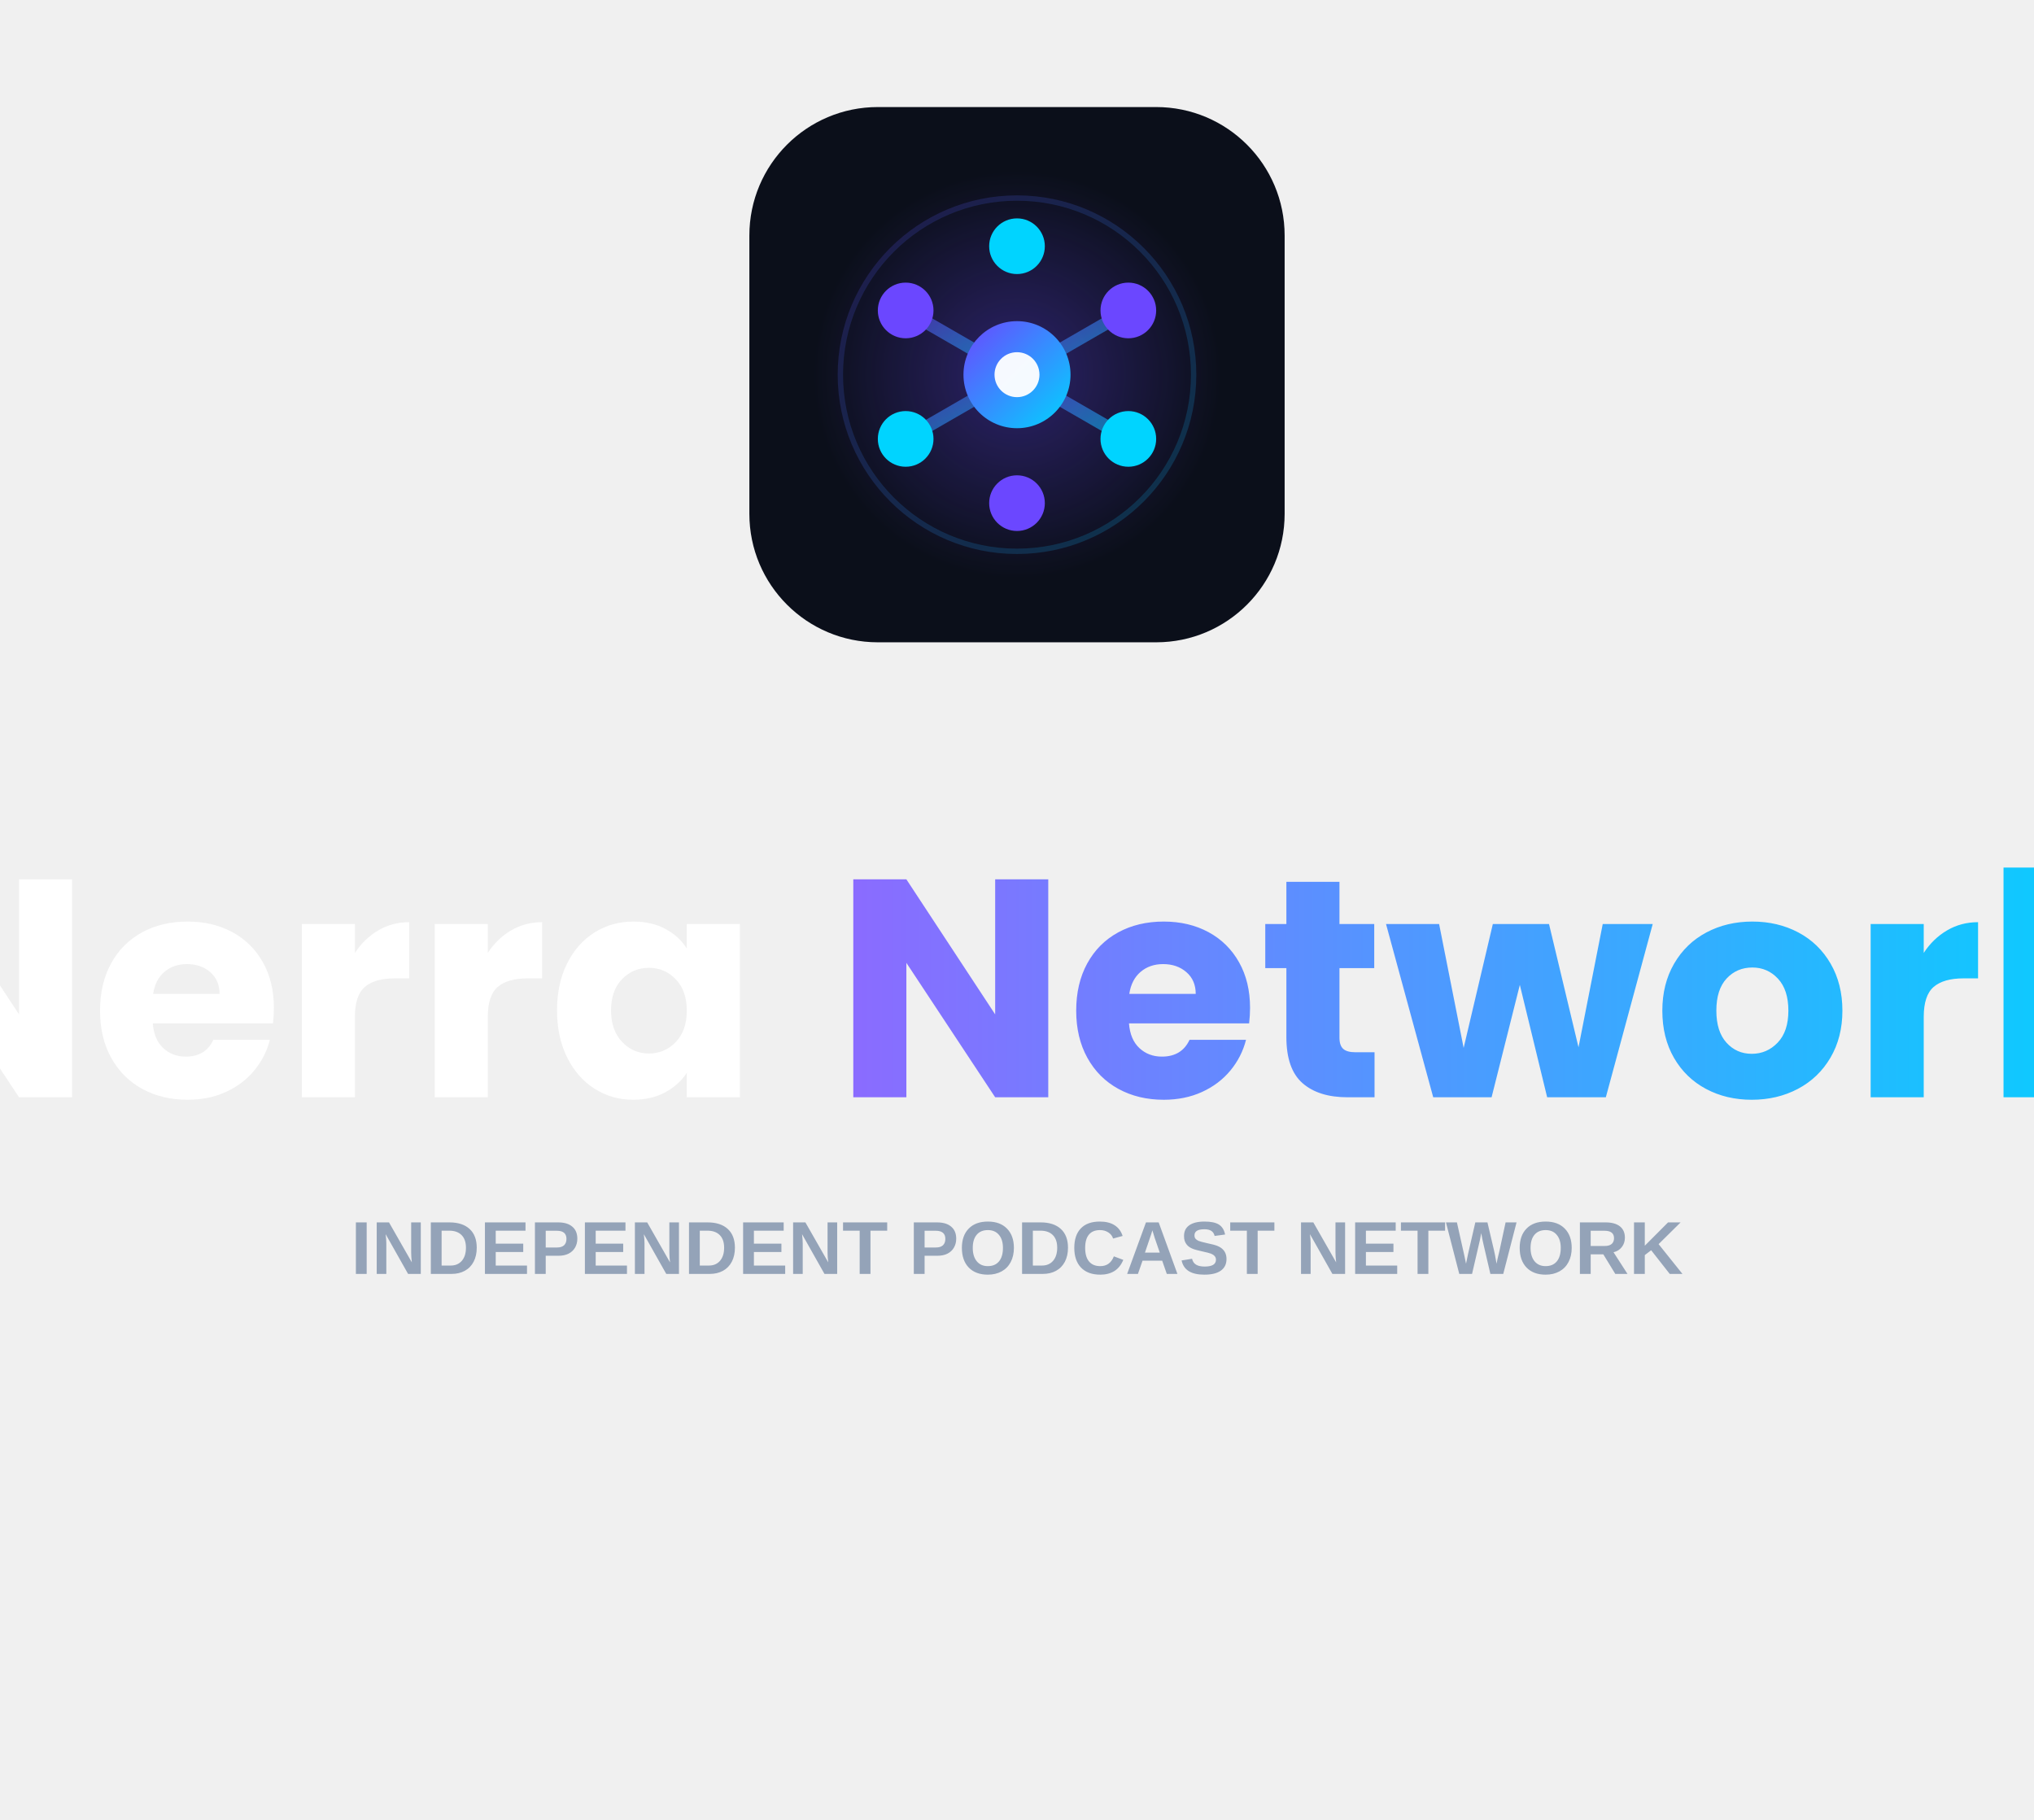
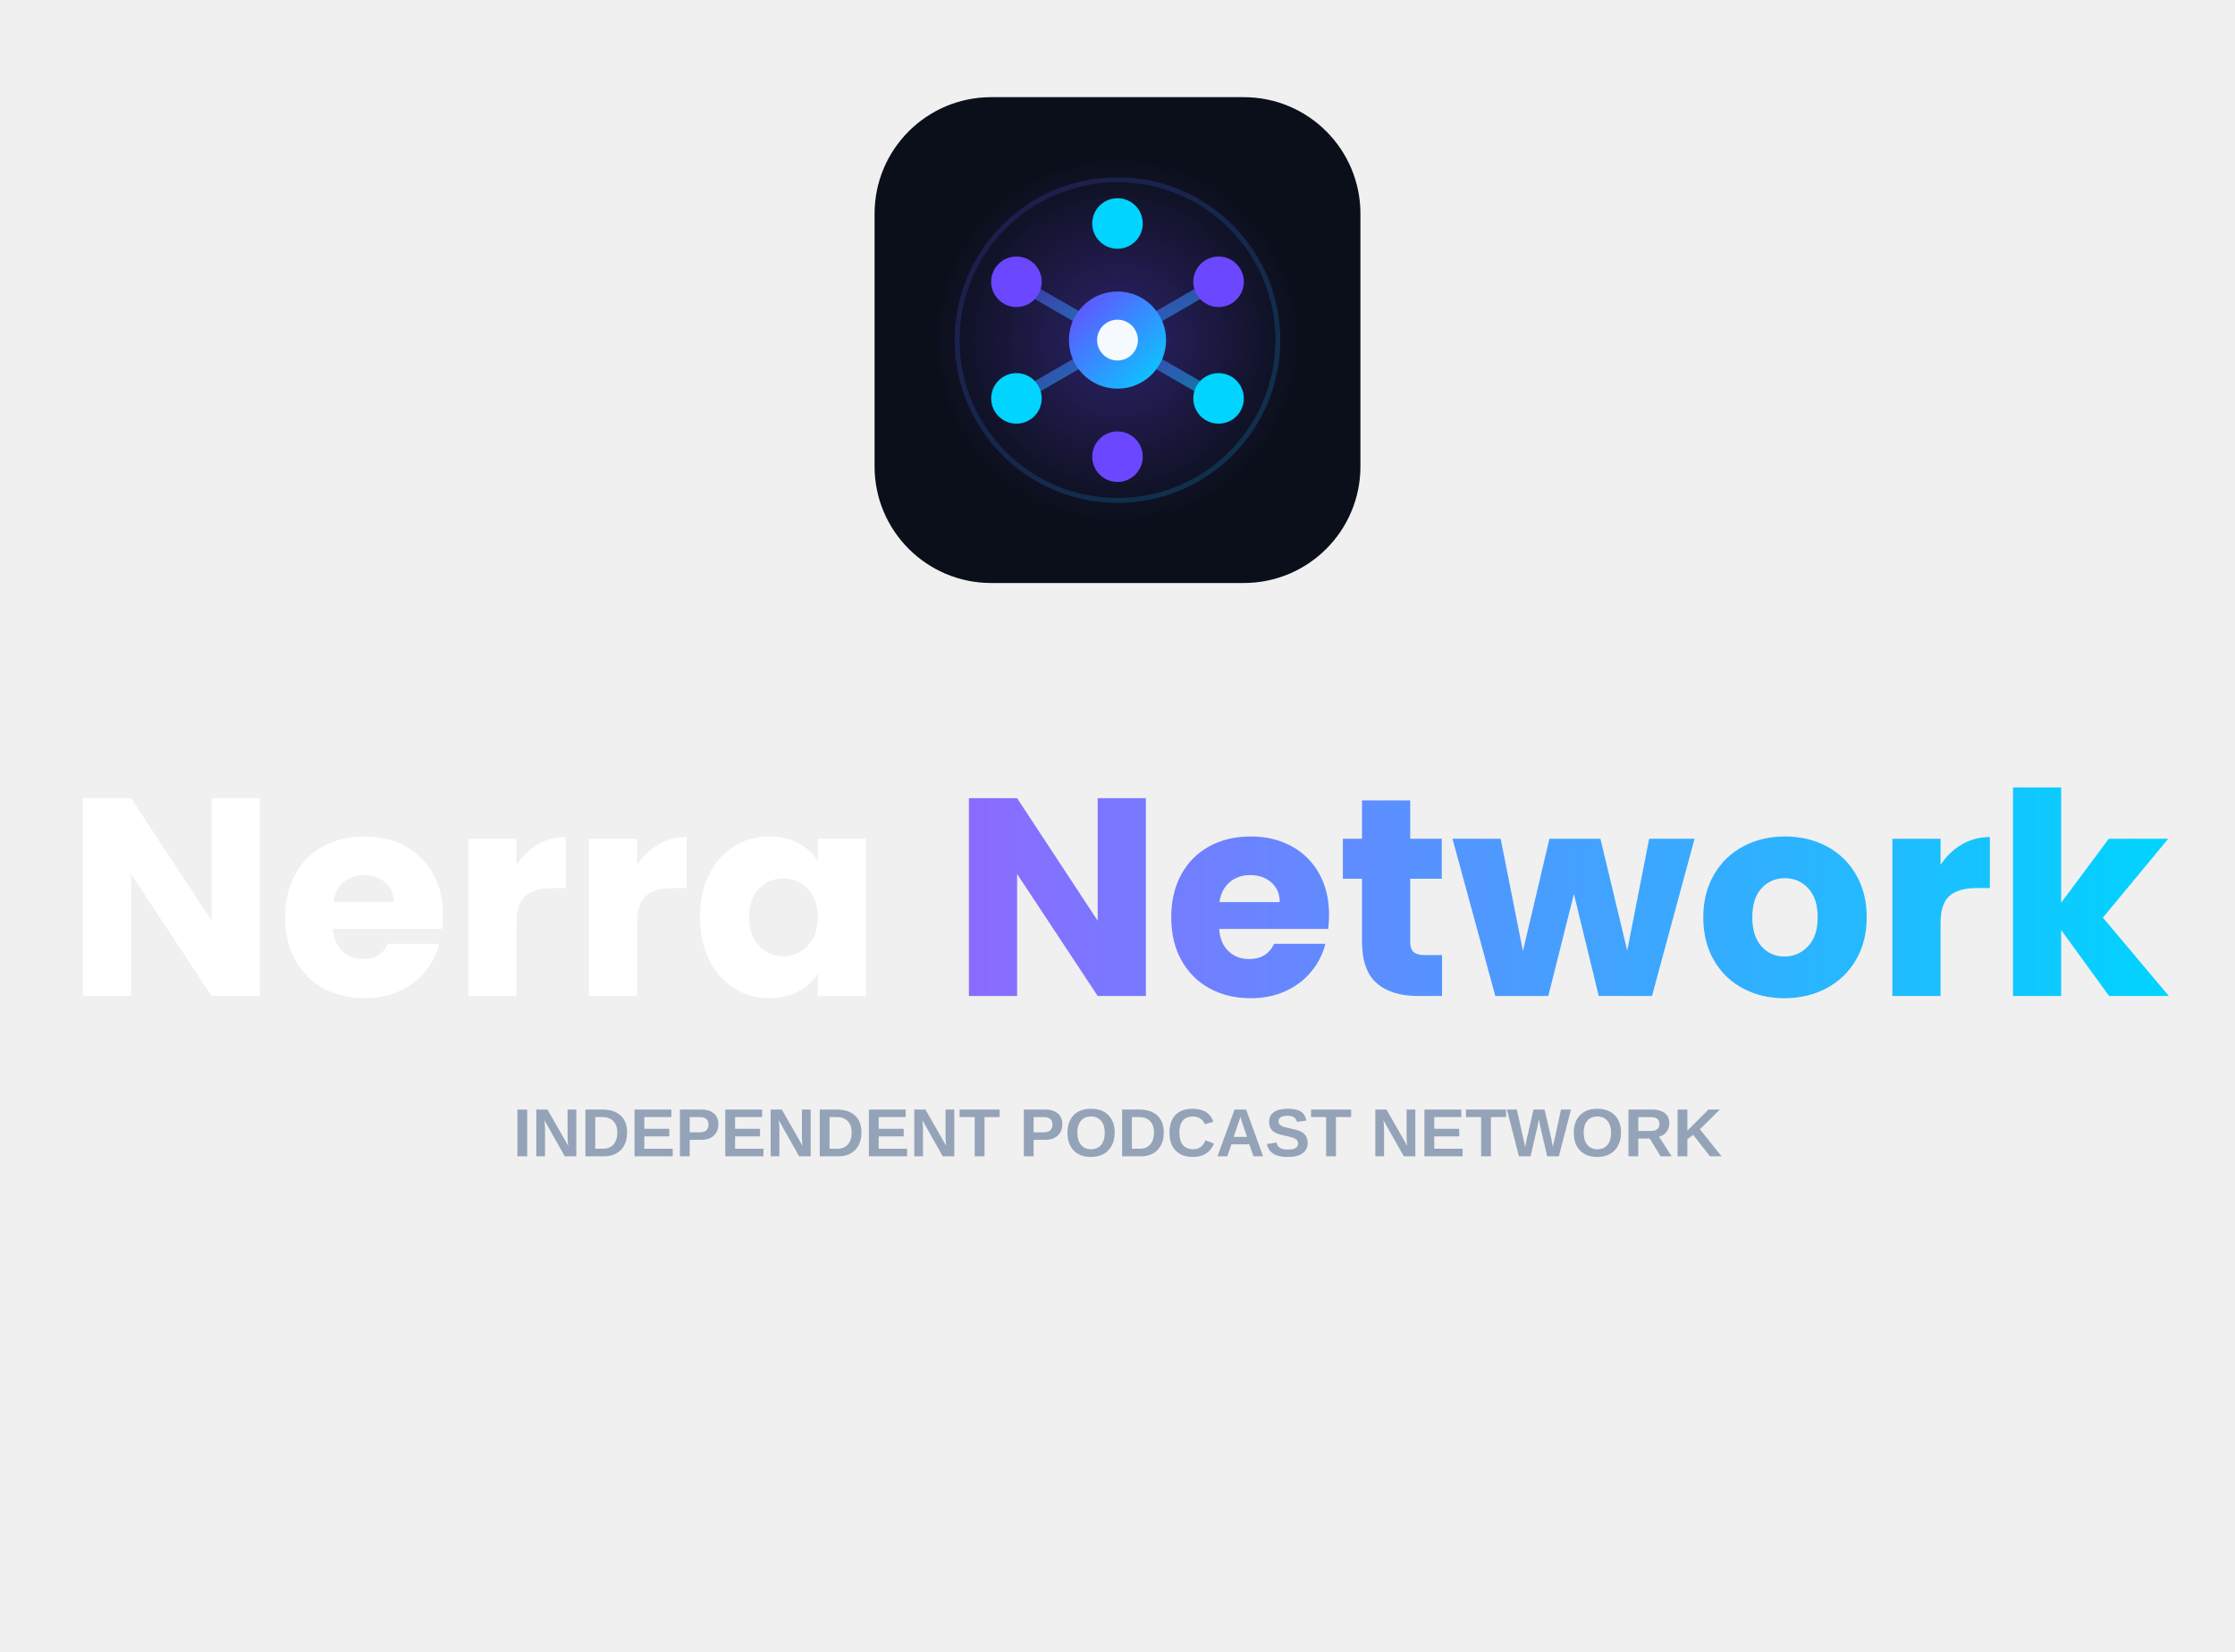
- <svg xmlns="http://www.w3.org/2000/svg" viewBox="0 0 380 340" width="380" height="340" role="img" aria-label="Nerra Network">
+ <svg xmlns="http://www.w3.org/2000/svg" viewBox="-40 0 460 340" width="460" height="340" role="img" aria-label="Nerra Network">
  <defs>
    <linearGradient id="nerra" x1="0%" y1="0%" x2="100%" y2="100%">
      <stop offset="0%" stop-color="#6B47FF" />
      <stop offset="100%" stop-color="#00D4FF" />
    </linearGradient>
    <linearGradient id="nerraText" x1="0%" y1="0%" x2="100%" y2="0%">
      <stop offset="0%" stop-color="#8B6BFF" />
      <stop offset="100%" stop-color="#00D4FF" />
    </linearGradient>
    <radialGradient id="nerraGlow" cx="50%" cy="50%" r="50%">
      <stop offset="0%" stop-color="#6B47FF" stop-opacity="0.35" />
      <stop offset="100%" stop-color="#6B47FF" stop-opacity="0" />
    </radialGradient>
  </defs>
  <g transform="translate(140,20) scale(1.0)">
    <rect width="100" height="100" rx="24" fill="#0B0F1A" />
    <circle cx="50" cy="50" r="38" fill="url(#nerraGlow)" />
    <circle cx="50" cy="50" r="33" fill="none" stroke="url(#nerra)" stroke-width="1" opacity="0.18" />
    <g stroke="url(#nerra)" stroke-width="2.4" stroke-linecap="round" opacity="0.55">
      <line x1="50" y1="50" x2="50" y2="26" />
      <line x1="50" y1="50" x2="70.8" y2="38" />
      <line x1="50" y1="50" x2="70.8" y2="62" />
      <line x1="50" y1="50" x2="50" y2="74" />
      <line x1="50" y1="50" x2="29.2" y2="62" />
      <line x1="50" y1="50" x2="29.2" y2="38" />
    </g>
    <circle cx="50" cy="26" r="5.2" fill="#00D4FF" />
    <circle cx="70.8" cy="38" r="5.2" fill="#6B47FF" />
    <circle cx="70.8" cy="62" r="5.2" fill="#00D4FF" />
    <circle cx="50" cy="74" r="5.2" fill="#6B47FF" />
    <circle cx="29.2" cy="62" r="5.2" fill="#00D4FF" />
    <circle cx="29.2" cy="38" r="5.2" fill="#6B47FF" />
    <circle cx="50" cy="50" r="10" fill="url(#nerra)" />
    <circle cx="50" cy="50" r="4.2" fill="#FFFFFF" opacity="0.95" />
  </g>
  <g transform="translate(-26.55,205.00) scale(0.058,-0.058)">
    <path d="M690 0H519L233 433V0H62V702H233L519 267V702H690ZM1337 238H950Q954 186 983.5 158.5Q1013 131 1056 131Q1120 131 1145 185H1327Q1313 130 1276.5 86.0Q1240 42 1185.0 17.0Q1130 -8 1062 -8Q980 -8 916.0 27.0Q852 62 816.0 127.0Q780 192 780 279Q780 366 815.5 431.0Q851 496 915.0 531.0Q979 566 1062 566Q1143 566 1206.0 532.0Q1269 498 1304.5 435.0Q1340 372 1340 288Q1340 264 1337 238ZM1165 333Q1165 377 1135.0 403.0Q1105 429 1060 429Q1017 429 987.5 404.0Q958 379 951 333ZM1776 564V383H1729Q1665 383 1633.0 355.5Q1601 328 1601 259V0H1430V558H1601V465Q1631 511 1676.0 537.5Q1721 564 1776 564ZM2204 564V383H2157Q2093 383 2061.0 355.5Q2029 328 2029 259V0H1858V558H2029V465Q2059 511 2104.0 537.5Q2149 564 2204 564ZM2498 566Q2557 566 2601.5 542.0Q2646 518 2670 479V558H2841V0H2670V79Q2645 40 2600.5 16.0Q2556 -8 2497 -8Q2429 -8 2373.0 27.5Q2317 63 2284.5 128.5Q2252 194 2252 280Q2252 366 2284.5 431.0Q2317 496 2373.0 531.0Q2429 566 2498 566ZM2548 417Q2497 417 2461.5 380.5Q2426 344 2426 280Q2426 216 2461.5 178.5Q2497 141 2548 141Q2599 141 2634.5 178.0Q2670 215 2670 279Q2670 343 2634.5 380.0Q2599 417 2548 417Z" fill="#FFFFFF" />
  </g>
  <g transform="translate(155.82,205.00) scale(0.058,-0.058)">
    <path d="M690 0H519L233 433V0H62V702H233L519 267V702H690ZM1337 238H950Q954 186 983.5 158.5Q1013 131 1056 131Q1120 131 1145 185H1327Q1313 130 1276.5 86.0Q1240 42 1185.0 17.0Q1130 -8 1062 -8Q980 -8 916.0 27.0Q852 62 816.0 127.0Q780 192 780 279Q780 366 815.5 431.0Q851 496 915.0 531.0Q979 566 1062 566Q1143 566 1206.0 532.0Q1269 498 1304.5 435.0Q1340 372 1340 288Q1340 264 1337 238ZM1165 333Q1165 377 1135.0 403.0Q1105 429 1060 429Q1017 429 987.5 404.0Q958 379 951 333ZM1741 145V0H1654Q1561 0 1509.0 45.5Q1457 91 1457 194V416H1389V558H1457V694H1628V558H1740V416H1628V192Q1628 167 1640.0 156.0Q1652 145 1680 145ZM2637 558 2486 0H2297L2209 362L2118 0H1930L1778 558H1949L2028 159L2122 558H2303L2398 161L2476 558ZM2668 279Q2668 365 2706.0 430.5Q2744 496 2810.0 531.0Q2876 566 2958 566Q3040 566 3106.0 531.0Q3172 496 3210.0 430.5Q3248 365 3248 279Q3248 193 3209.5 127.5Q3171 62 3104.5 27.0Q3038 -8 2956 -8Q2874 -8 2808.5 27.0Q2743 62 2705.5 127.0Q2668 192 2668 279ZM3074 279Q3074 346 3040.5 382.0Q3007 418 2958 418Q2908 418 2875.0 382.5Q2842 347 2842 279Q2842 212 2874.5 176.0Q2907 140 2956 140Q3005 140 3039.5 176.0Q3074 212 3074 279ZM3685 564V383H3638Q3574 383 3542.0 355.5Q3510 328 3510 259V0H3339V558H3510V465Q3540 511 3585.0 537.5Q3630 564 3685 564ZM4108 0 3938 234V0H3767V740H3938V331L4107 558H4318L4086 278L4320 0Z" fill="url(#nerraText)" />
  </g>
  <text x="190" y="238" text-anchor="middle" textLength="300" lengthAdjust="spacingAndGlyphs" font-family="'DM Sans',Arial,sans-serif" font-weight="600" font-size="14" fill="#94A3B8">INDEPENDENT PODCAST NETWORK</text>
</svg>
